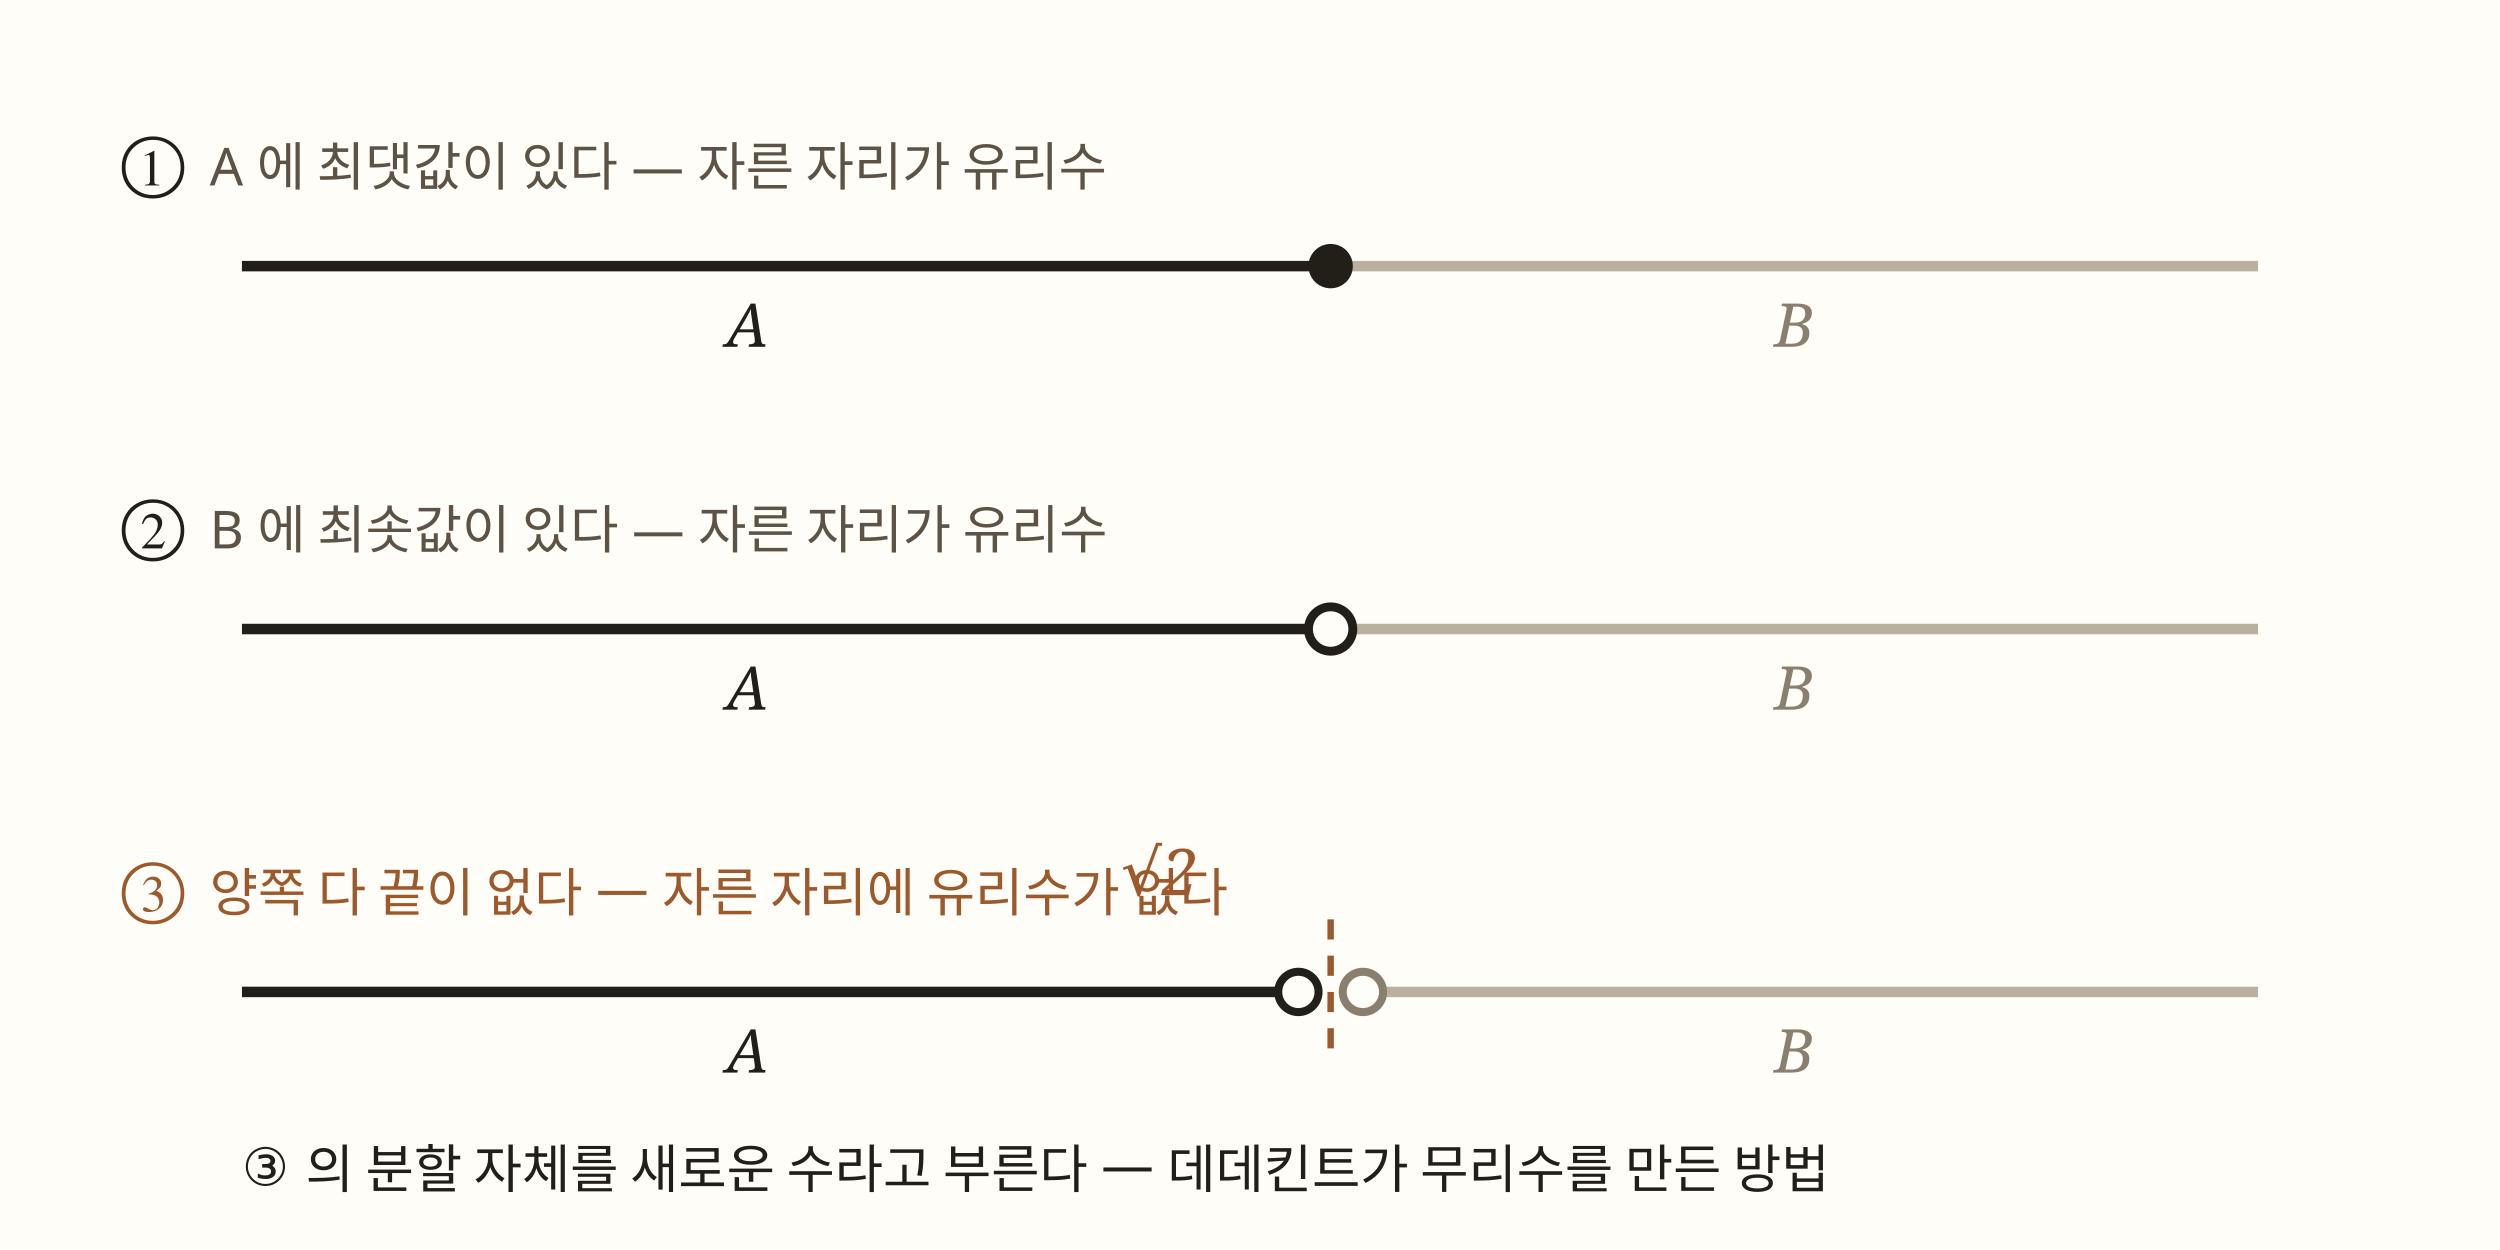
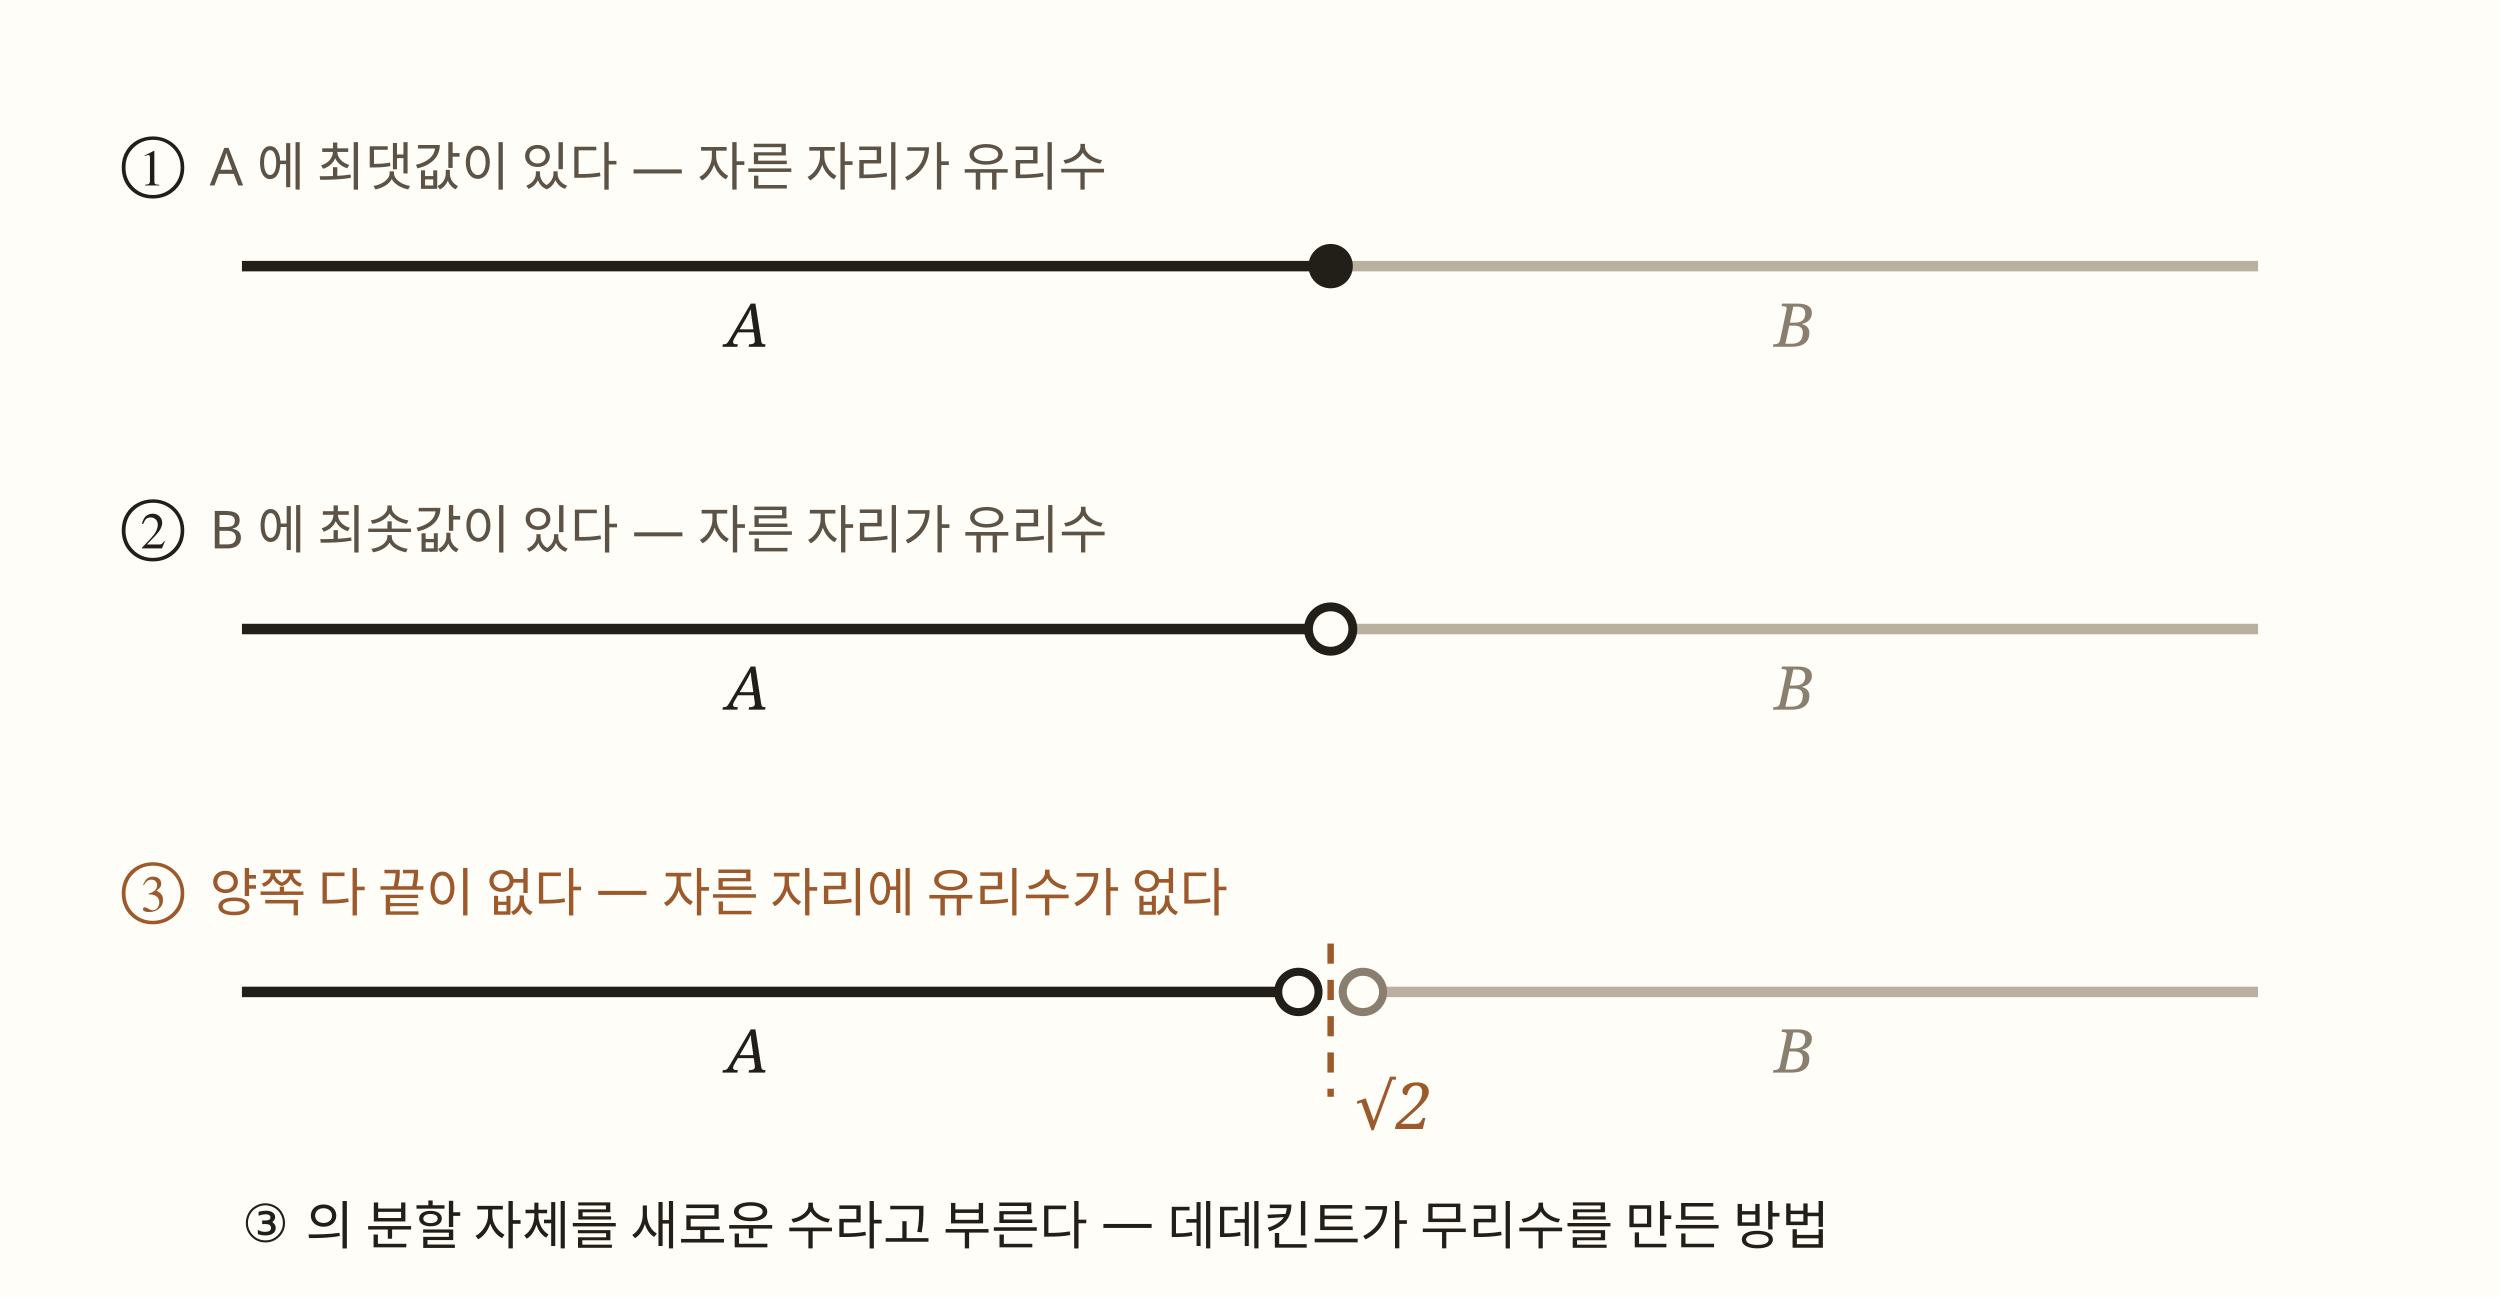
- <svg xmlns="http://www.w3.org/2000/svg" viewBox="0 0 620 310" role="img" aria-label="유리수를 자르는 세 가지 경우와 데데킨트 절단">
-   <rect width="620" height="310" fill="#FFFDF7" />
+ <svg xmlns="http://www.w3.org/2000/svg" viewBox="0 0 620 322" role="img" aria-label="유리수를 자르는 세 가지 경우와 데데킨트 절단">
+   <rect width="620" height="322" fill="#FFFDF7" />
  <text x="30" y="46" font-family="EB Garamond, Georgia, serif" font-size="17" fill="#221E18">①</text>
  <text x="52" y="46" font-family="Pretendard, 'Malgun Gothic', sans-serif" font-size="13" fill="#5C5346">A 에 최댓값이 있다 — 자른 자리가 유리수</text>
  <line x1="60" y1="66" x2="330" y2="66" stroke="#221E18" stroke-width="2.6" />
  <line x1="330" y1="66" x2="560" y2="66" stroke="#B9B0A0" stroke-width="2.6" />
  <circle cx="330" cy="66" r="5.5" fill="#221E18" />
  <text x="180" y="86" font-family="EB Garamond, Georgia, serif" font-style="italic" font-size="15" fill="#221E18">A</text>
  <text x="440" y="86" font-family="EB Garamond, Georgia, serif" font-style="italic" font-size="15" fill="#8A7F6E">B</text>
  <text x="30" y="136" font-family="EB Garamond, Georgia, serif" font-size="17" fill="#221E18">②</text>
  <text x="52" y="136" font-family="Pretendard, 'Malgun Gothic', sans-serif" font-size="13" fill="#5C5346">B 에 최솟값이 있다 — 자른 자리가 유리수</text>
  <line x1="60" y1="156" x2="330" y2="156" stroke="#221E18" stroke-width="2.6" />
  <line x1="330" y1="156" x2="560" y2="156" stroke="#B9B0A0" stroke-width="2.6" />
  <circle cx="330" cy="156" r="5.5" fill="#FFFDF7" stroke="#221E18" stroke-width="2.2" />
  <text x="180" y="176" font-family="EB Garamond, Georgia, serif" font-style="italic" font-size="15" fill="#221E18">A</text>
  <text x="440" y="176" font-family="EB Garamond, Georgia, serif" font-style="italic" font-size="15" fill="#8A7F6E">B</text>
  <text x="30" y="226" font-family="EB Garamond, Georgia, serif" font-size="17" fill="#9C5A2C">③</text>
  <text x="52" y="226" font-family="Pretendard, 'Malgun Gothic', sans-serif" font-size="13" fill="#9C5A2C">양쪽 다 끝이 없다 — 자른 자리에 유리수가 없다</text>
  <line x1="60" y1="246" x2="322" y2="246" stroke="#221E18" stroke-width="2.6" />
  <line x1="338" y1="246" x2="560" y2="246" stroke="#B9B0A0" stroke-width="2.6" />
  <circle cx="322" cy="246" r="5" fill="#FFFDF7" stroke="#221E18" stroke-width="2" />
  <circle cx="338" cy="246" r="5" fill="#FFFDF7" stroke="#8A7F6E" stroke-width="2" />
-   <line x1="330" y1="228" x2="330" y2="264" stroke="#9C5A2C" stroke-width="1.6" stroke-dasharray="5 4" />
-   <text x="278" y="222" font-family="EB Garamond, Georgia, serif" font-style="italic" font-size="16" fill="#9C5A2C">√2</text>
+   <line x1="330" y1="234" x2="330" y2="272" stroke="#9C5A2C" stroke-width="1.6" stroke-dasharray="5 4" />
+   <text x="336" y="280" font-family="EB Garamond, Georgia, serif" font-style="italic" font-size="16" fill="#9C5A2C">√2</text>
  <text x="180" y="266" font-family="EB Garamond, Georgia, serif" font-style="italic" font-size="15" fill="#221E18">A</text>
  <text x="440" y="266" font-family="EB Garamond, Georgia, serif" font-style="italic" font-size="15" fill="#8A7F6E">B</text>
-   <text x="60" y="294" font-family="Pretendard, 'Malgun Gothic', sans-serif" font-size="13" fill="#221E18">③ 의 분할 자체를 새로운 수라고 부른다 — 데데킨트가 무리수를 만든 방법</text>
+   <text x="60" y="308" font-family="Pretendard, 'Malgun Gothic', sans-serif" font-size="13" fill="#221E18">③ 의 분할 자체를 새로운 수라고 부른다 — 데데킨트가 무리수를 만든 방법</text>
</svg>
